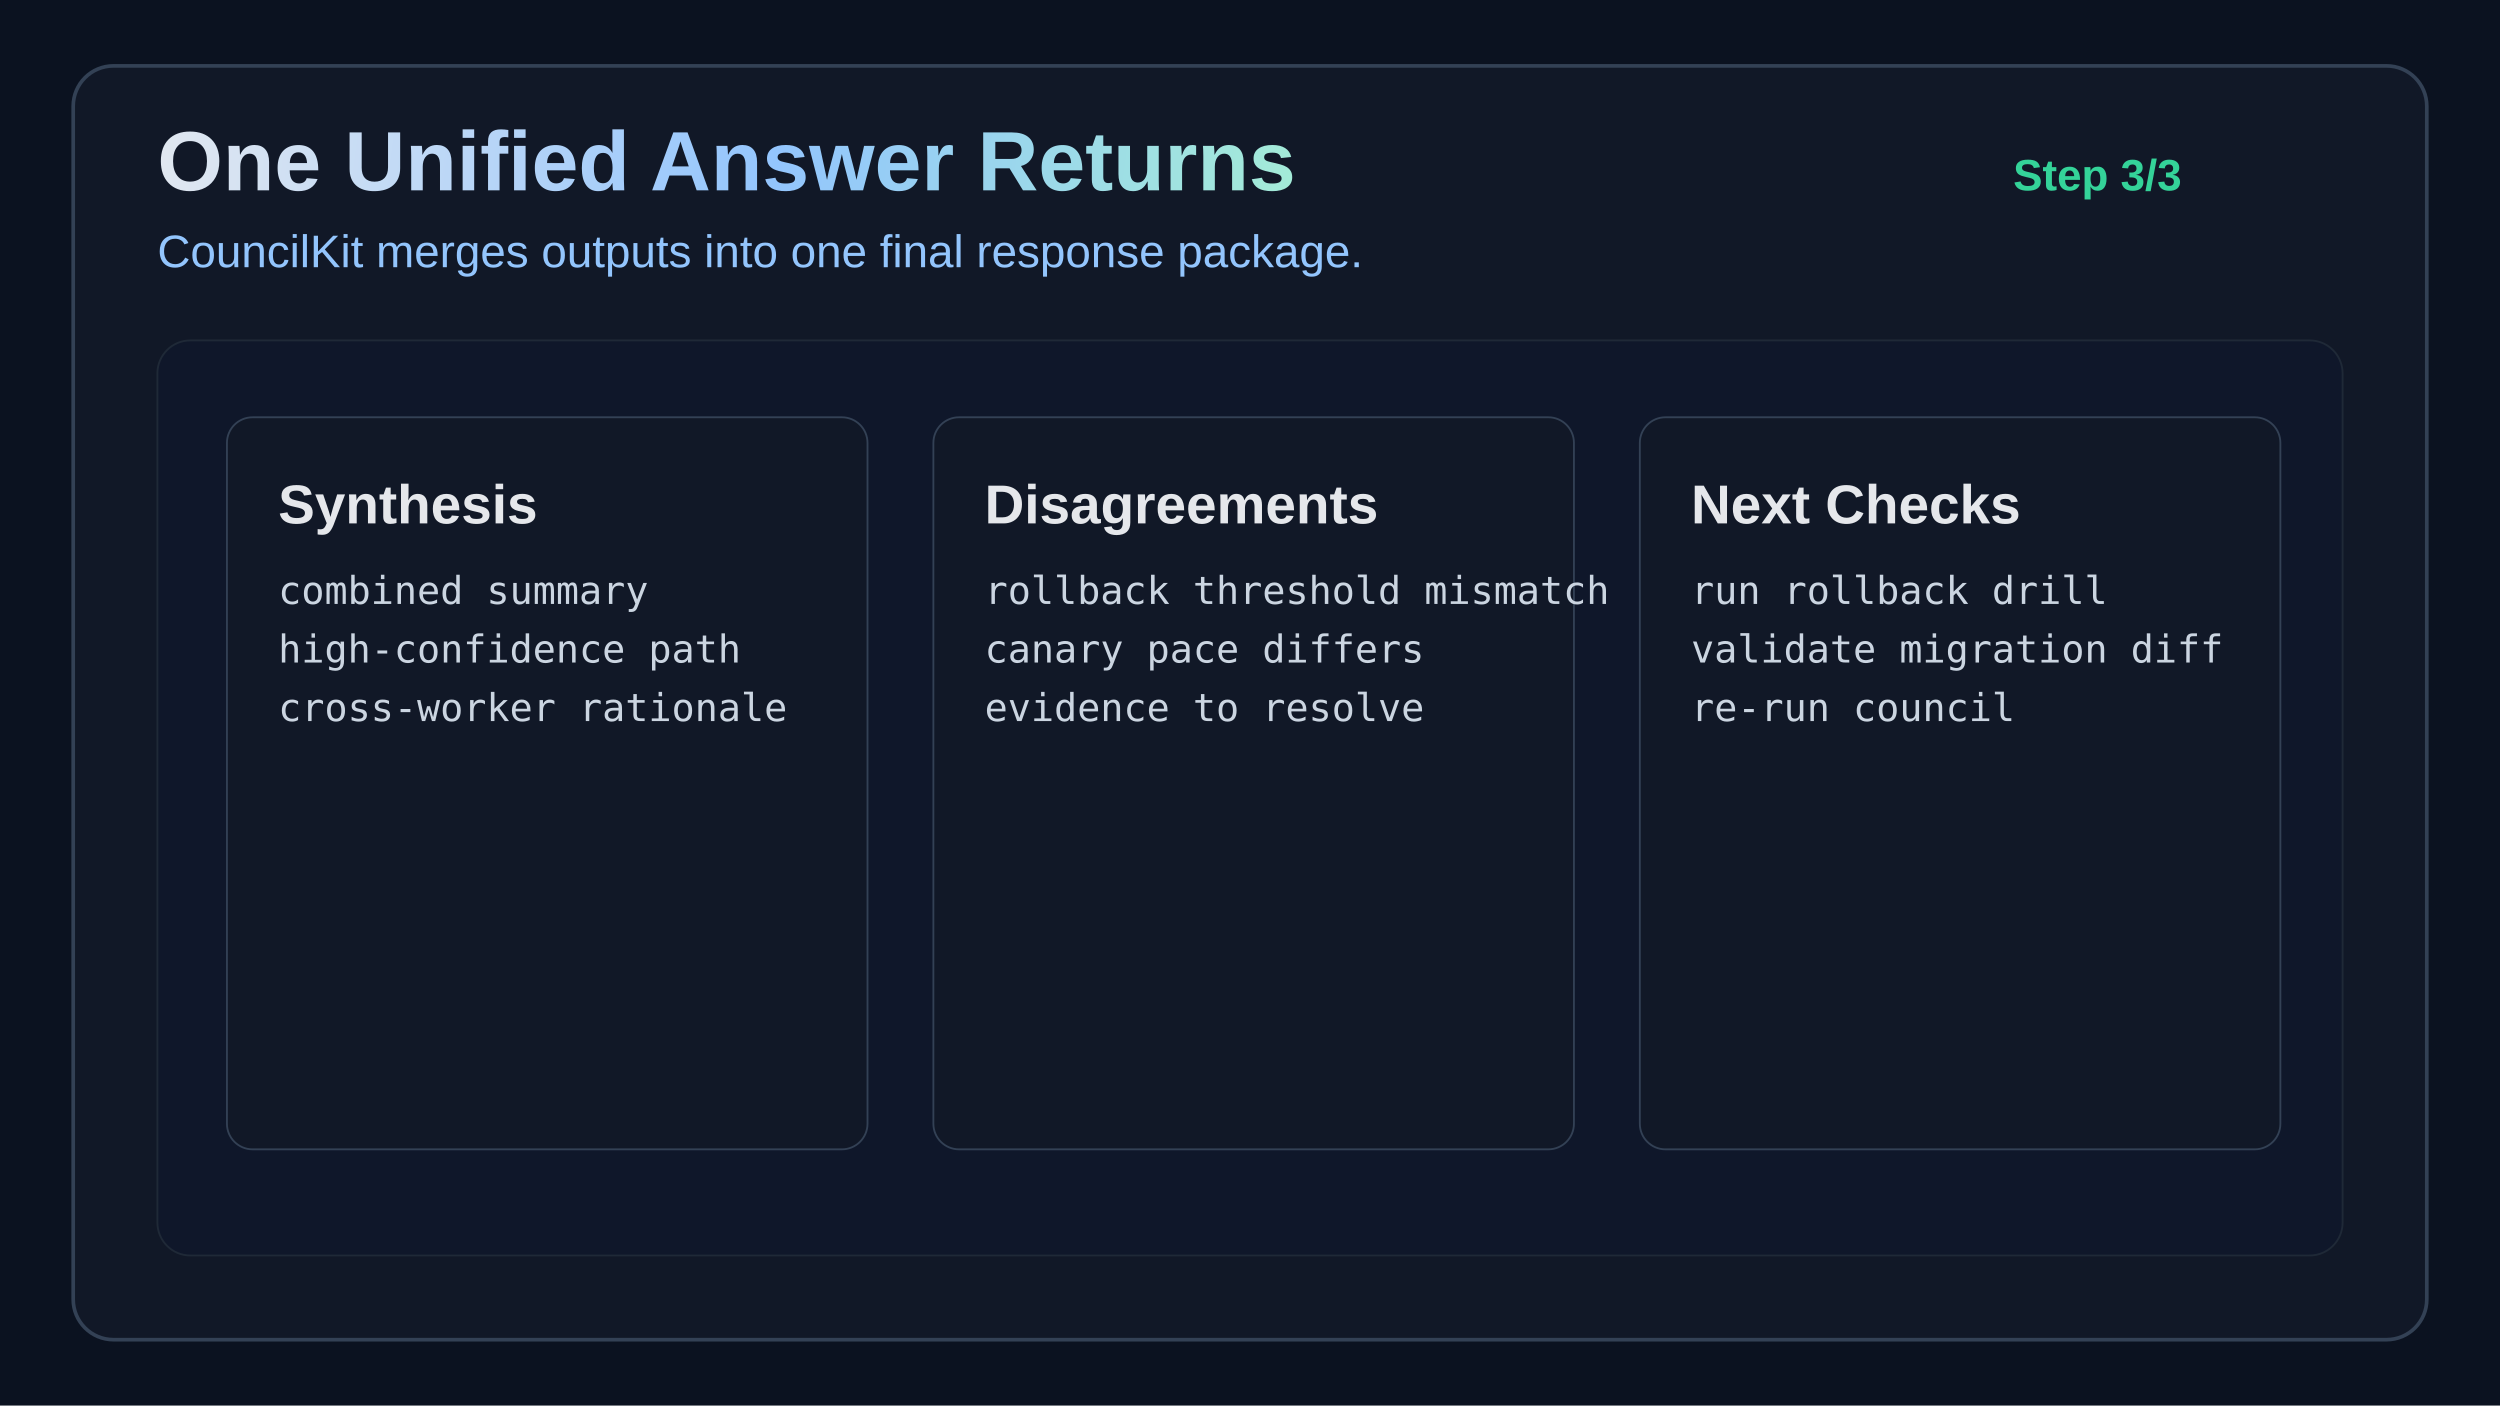
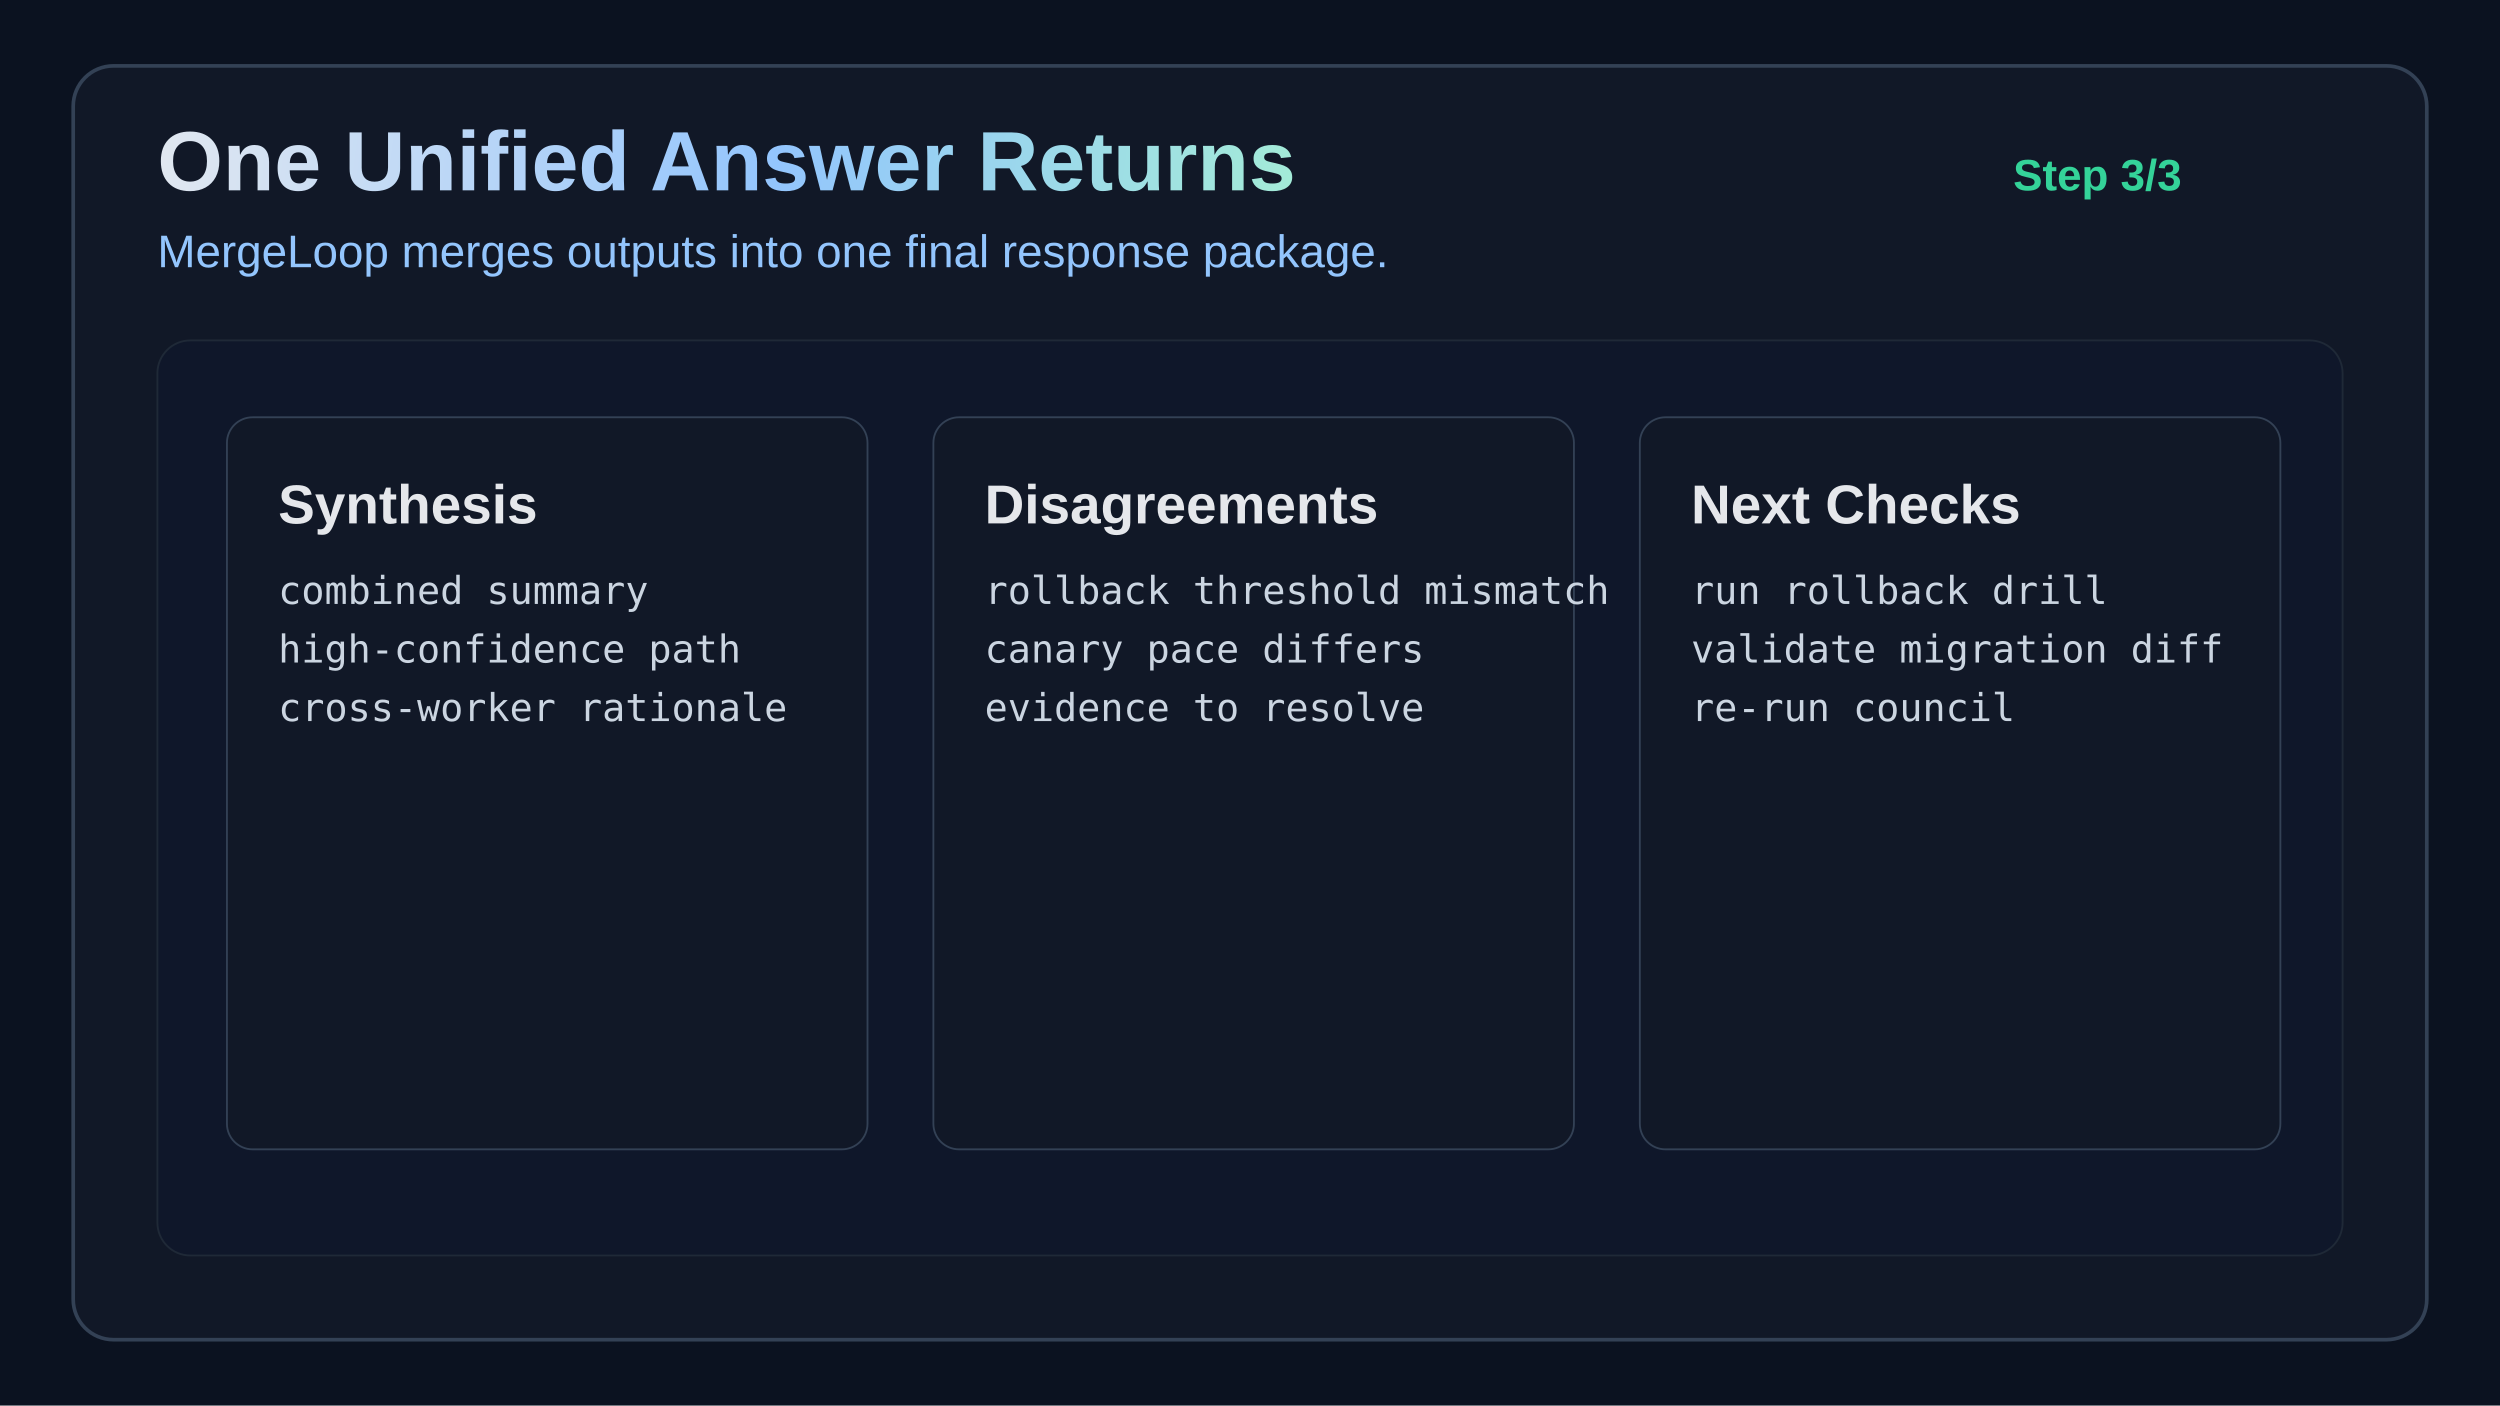
<svg xmlns="http://www.w3.org/2000/svg" width="1366" height="768" viewBox="0 0 1366 768" fill="none">
  <defs>
    <linearGradient id="titleGrad" x1="84" y1="62" x2="760" y2="150" gradientUnits="userSpaceOnUse">
      <stop stop-color="#E2E8F0" />
      <stop offset="0.5" stop-color="#93C5FD" />
      <stop offset="1" stop-color="#A7F3D0" />
    </linearGradient>
  </defs>
  <rect width="1366" height="768" fill="#0B1220" />
  <rect x="40" y="36" width="1286" height="696" rx="22" fill="#111827" stroke="#334155" stroke-width="2" />
  <text x="86" y="104" fill="url(#titleGrad)" font-family="Segoe UI, Arial, sans-serif" font-size="46" font-weight="700">One Unified Answer Returns</text>
-   <text x="86" y="146" fill="#93C5FD" font-family="Segoe UI, Arial, sans-serif" font-size="25">CouncilKit merges outputs into one final response package.</text>
+   <text x="86" y="146" fill="#93C5FD" font-family="Segoe UI, Arial, sans-serif" font-size="25">MergeLoop merges outputs into one final response package.</text>
  <text x="1100" y="104" fill="#34D399" font-family="Segoe UI, Arial, sans-serif" font-size="24" font-weight="700">Step 3/3</text>
  <rect x="86" y="186" width="1194" height="500" rx="18" fill="#0F172A" stroke="#1F2937" />
  <rect x="124" y="228" width="350" height="400" rx="14" fill="#111827" stroke="#334155" />
  <rect x="510" y="228" width="350" height="400" rx="14" fill="#111827" stroke="#334155" />
  <rect x="896" y="228" width="350" height="400" rx="14" fill="#111827" stroke="#334155" />
  <text x="152" y="286" fill="#E5E7EB" font-family="Segoe UI, Arial, sans-serif" font-size="30" font-weight="700">Synthesis</text>
  <text x="152" y="330" fill="#CBD5E1" font-family="Consolas, Menlo, monospace" font-size="21">combined summary</text>
  <text x="152" y="362" fill="#CBD5E1" font-family="Consolas, Menlo, monospace" font-size="21">high-confidence path</text>
  <text x="152" y="394" fill="#CBD5E1" font-family="Consolas, Menlo, monospace" font-size="21">cross-worker rationale</text>
  <text x="538" y="286" fill="#E5E7EB" font-family="Segoe UI, Arial, sans-serif" font-size="30" font-weight="700">Disagreements</text>
  <text x="538" y="330" fill="#CBD5E1" font-family="Consolas, Menlo, monospace" font-size="21">rollback threshold mismatch</text>
  <text x="538" y="362" fill="#CBD5E1" font-family="Consolas, Menlo, monospace" font-size="21">canary pace differs</text>
  <text x="538" y="394" fill="#CBD5E1" font-family="Consolas, Menlo, monospace" font-size="21">evidence to resolve</text>
  <text x="924" y="286" fill="#E5E7EB" font-family="Segoe UI, Arial, sans-serif" font-size="30" font-weight="700">Next Checks</text>
  <text x="924" y="330" fill="#CBD5E1" font-family="Consolas, Menlo, monospace" font-size="21">run rollback drill</text>
  <text x="924" y="362" fill="#CBD5E1" font-family="Consolas, Menlo, monospace" font-size="21">validate migration diff</text>
  <text x="924" y="394" fill="#CBD5E1" font-family="Consolas, Menlo, monospace" font-size="21">re-run council</text>
</svg>
